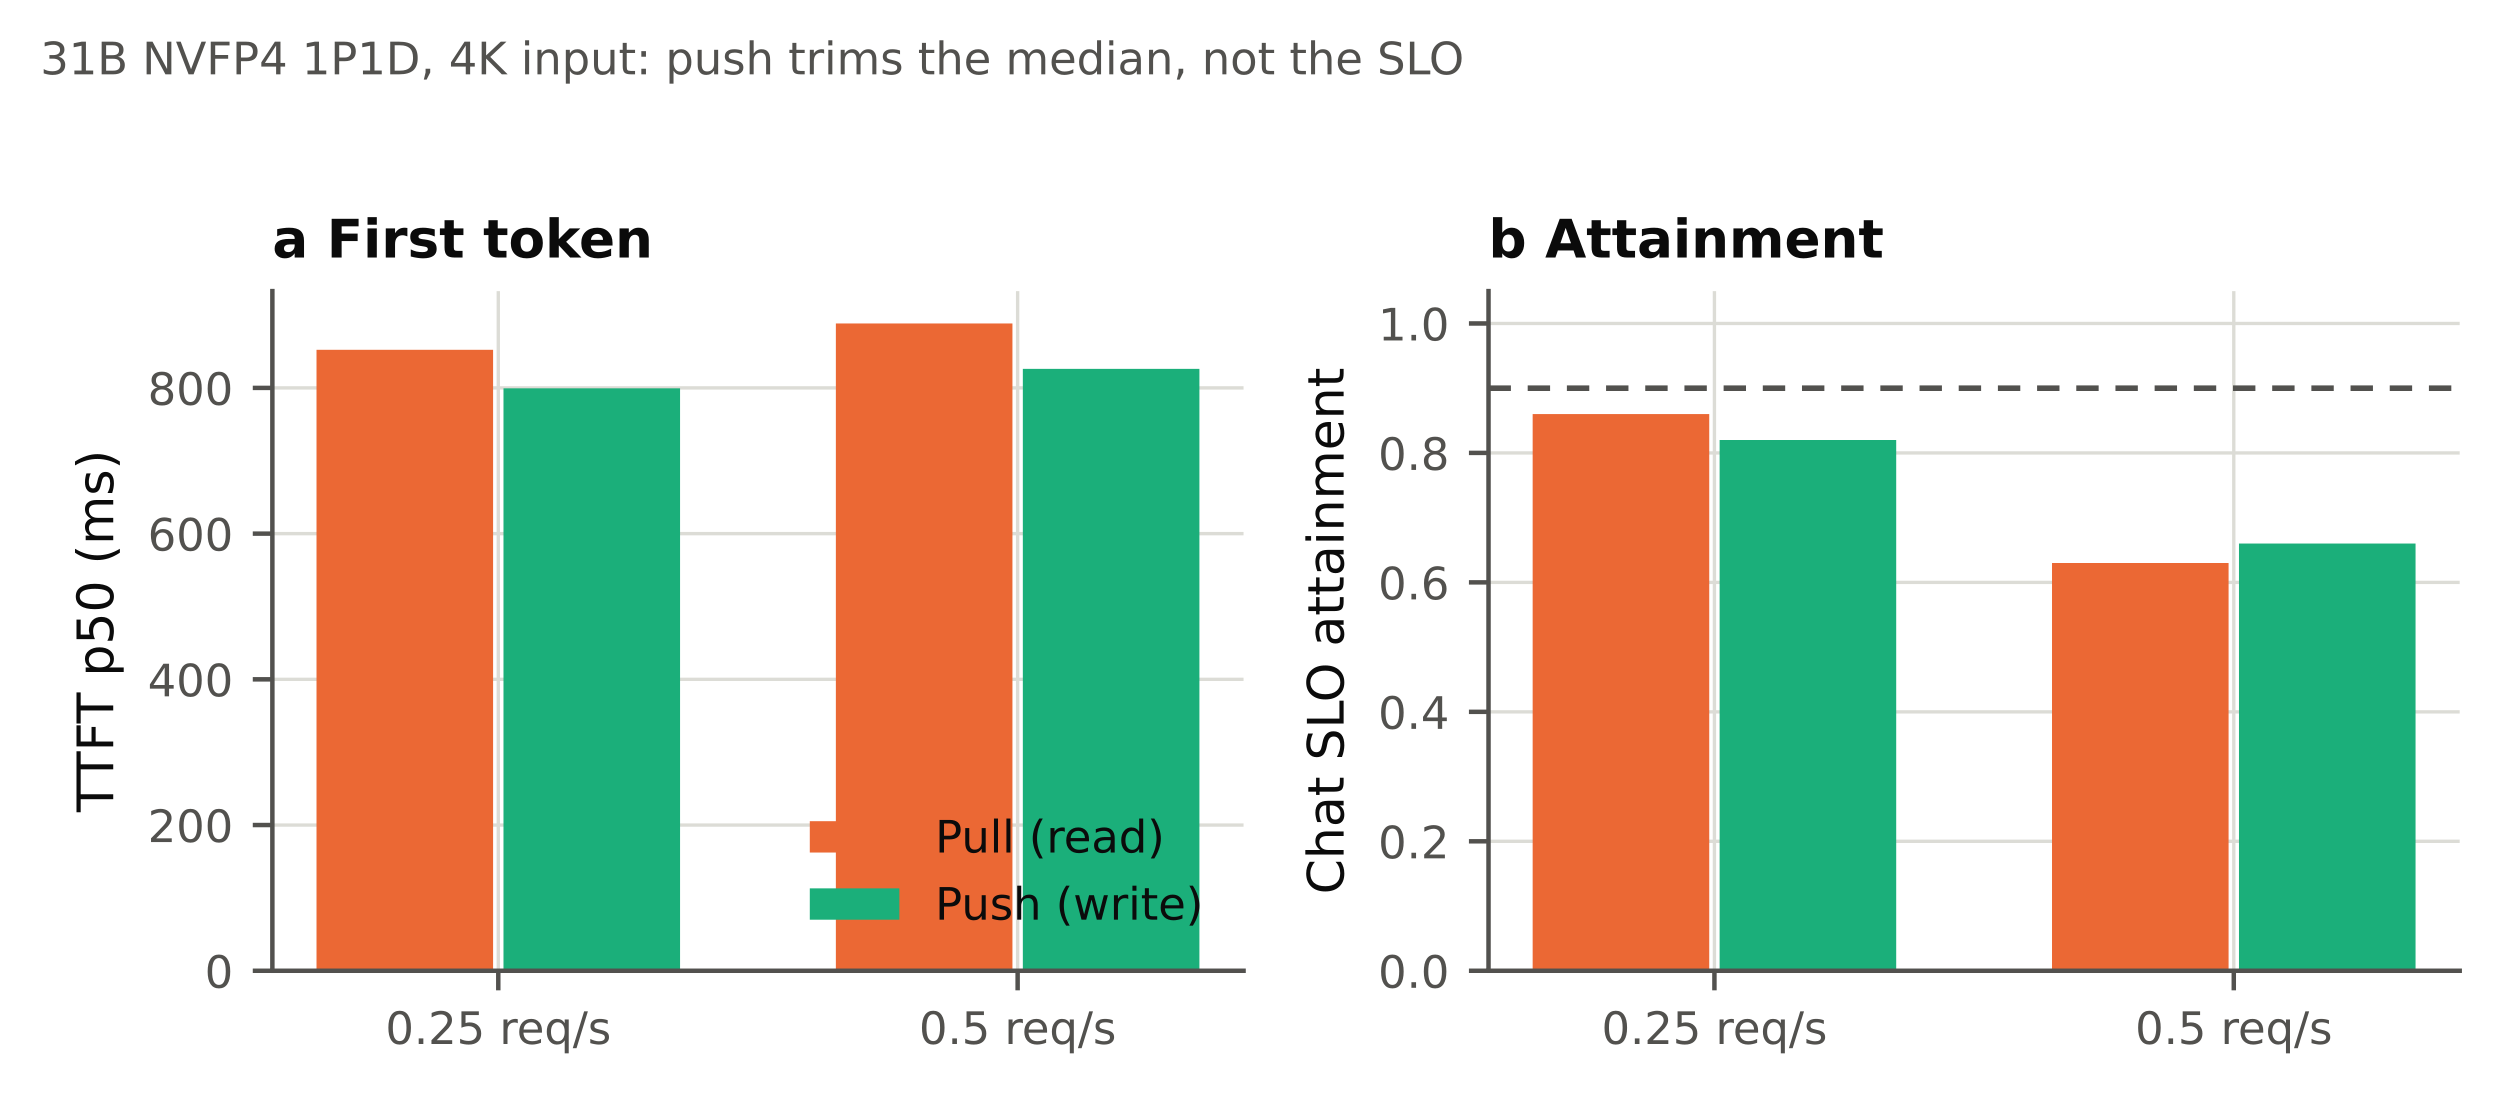
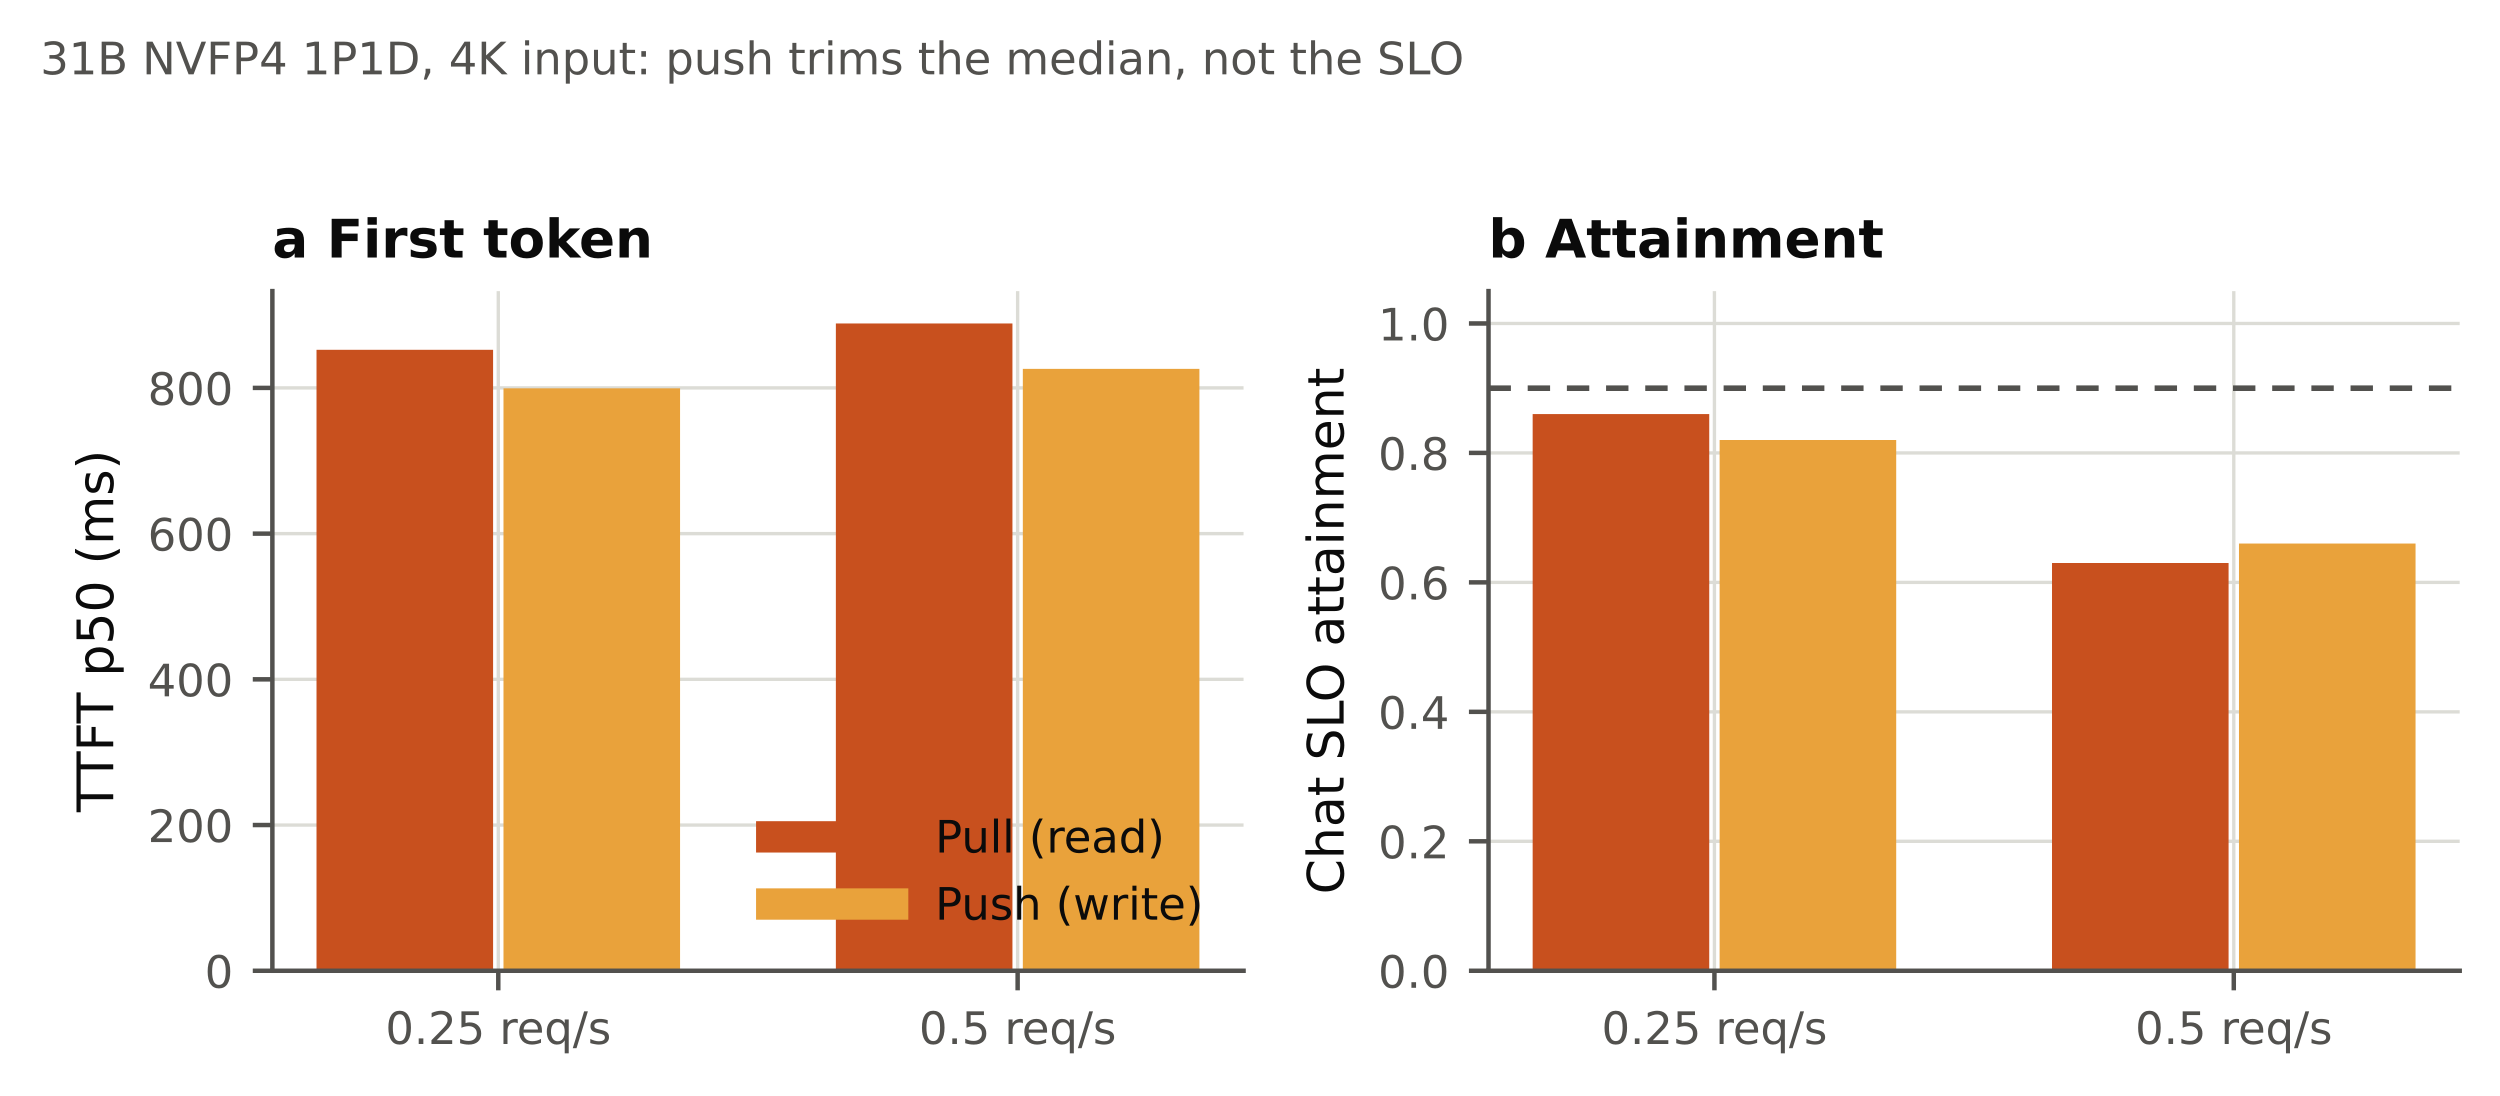
<svg xmlns="http://www.w3.org/2000/svg" xmlns:xlink="http://www.w3.org/1999/xlink" width="446.616pt" height="195.624pt" viewBox="0 0 446.616 195.624" version="1.1">
  <defs>
    <style type="text/css">*{stroke-linejoin: round; stroke-linecap: butt}</style>
  </defs>
  <g id="figure_1">
    <g id="patch_1">
      <path d="M 0 195.624  L 446.616 195.624  L 446.616 0  L 0 0  L 0 195.624  z " style="fill: none" />
    </g>
    <g id="axes_1">
      <g id="patch_2">
        <path d="M 48.658 173.424  L 222.156 173.424  L 222.156 52.004  L 48.658 52.004  L 48.658 173.424  z " style="fill: none" />
      </g>
      <g id="matplotlib.axis_1">
        <g id="xtick_1">
          <g id="line2d_1">
-             <path d="M 89.017 173.424  L 89.017 52.004  " clip-path="url(#pb177558bb3)" style="fill: none; stroke: #dcdcd6; stroke-width: 0.6; stroke-linecap: square" />
+             <path d="M 89.017 173.424  L 89.017 52.004  " clip-path="url(#pdfb4f08425)" style="fill: none; stroke: #dcdcd6; stroke-width: 0.6; stroke-linecap: square" />
          </g>
          <g id="line2d_2">
            <defs>
-               <path id="mdb3be5cf01" d="M 0 0  L 0 3.5  " style="stroke: #52514e; stroke-width: 0.8" />
+               <path id="m4f7612a41b" d="M 0 0  L 0 3.5  " style="stroke: #52514e; stroke-width: 0.8" />
            </defs>
            <g>
-               <use xlink:href="#mdb3be5cf01" x="89.017" y="173.424" style="fill: #52514e; stroke: #52514e; stroke-width: 0.8" />
+               <use xlink:href="#m4f7612a41b" x="89.017" y="173.424" style="fill: #52514e; stroke: #52514e; stroke-width: 0.8" />
            </g>
          </g>
          <g id="text_1">
            <text style="font-size: 8px; font-family: 'DejaVu Sans', 'Bitstream Vera Sans', 'Computer Modern Sans Serif', 'Lucida Grande', 'Verdana', 'Geneva', 'Lucid', 'Arial', 'Helvetica', 'Avant Garde', sans-serif; text-anchor: middle; fill: #52514e" x="89.017" y="186.502" transform="rotate(-0 89.01724 186.5021)">0.25 req/s</text>
          </g>
        </g>
        <g id="xtick_2">
          <g id="line2d_3">
-             <path d="M 181.797 173.424  L 181.797 52.004  " clip-path="url(#pb177558bb3)" style="fill: none; stroke: #dcdcd6; stroke-width: 0.6; stroke-linecap: square" />
+             <path d="M 181.797 173.424  L 181.797 52.004  " clip-path="url(#pdfb4f08425)" style="fill: none; stroke: #dcdcd6; stroke-width: 0.6; stroke-linecap: square" />
          </g>
          <g id="line2d_4">
            <g>
-               <use xlink:href="#mdb3be5cf01" x="181.797" y="173.424" style="fill: #52514e; stroke: #52514e; stroke-width: 0.8" />
+               <use xlink:href="#m4f7612a41b" x="181.797" y="173.424" style="fill: #52514e; stroke: #52514e; stroke-width: 0.8" />
            </g>
          </g>
          <g id="text_2">
            <text style="font-size: 8px; font-family: 'DejaVu Sans', 'Bitstream Vera Sans', 'Computer Modern Sans Serif', 'Lucida Grande', 'Verdana', 'Geneva', 'Lucid', 'Arial', 'Helvetica', 'Avant Garde', sans-serif; text-anchor: middle; fill: #52514e" x="181.797" y="186.502" transform="rotate(-0 181.7969 186.5021)">0.5 req/s</text>
          </g>
        </g>
      </g>
      <g id="matplotlib.axis_2">
        <g id="ytick_1">
          <g id="line2d_5">
-             <path d="M 48.658 173.424  L 222.156 173.424  " clip-path="url(#pb177558bb3)" style="fill: none; stroke: #dcdcd6; stroke-width: 0.6; stroke-linecap: square" />
+             <path d="M 48.658 173.424  L 222.156 173.424  " clip-path="url(#pdfb4f08425)" style="fill: none; stroke: #dcdcd6; stroke-width: 0.6; stroke-linecap: square" />
          </g>
          <g id="line2d_6">
            <defs>
-               <path id="m931d375bd8" d="M 0 0  L -3.5 0  " style="stroke: #52514e; stroke-width: 0.8" />
+               <path id="mee85fbb420" d="M 0 0  L -3.5 0  " style="stroke: #52514e; stroke-width: 0.8" />
            </defs>
            <g>
-               <use xlink:href="#m931d375bd8" x="48.658" y="173.424" style="fill: #52514e; stroke: #52514e; stroke-width: 0.8" />
+               <use xlink:href="#mee85fbb420" x="48.658" y="173.424" style="fill: #52514e; stroke: #52514e; stroke-width: 0.8" />
            </g>
          </g>
          <g id="text_3">
            <text style="font-size: 8px; font-family: 'DejaVu Sans', 'Bitstream Vera Sans', 'Computer Modern Sans Serif', 'Lucida Grande', 'Verdana', 'Geneva', 'Lucid', 'Arial', 'Helvetica', 'Avant Garde', sans-serif; text-anchor: end; fill: #52514e" x="41.658" y="176.463" transform="rotate(-0 41.65811 176.4631)">0</text>
          </g>
        </g>
        <g id="ytick_2">
          <g id="line2d_7">
-             <path d="M 48.658 147.393  L 222.156 147.393  " clip-path="url(#pb177558bb3)" style="fill: none; stroke: #dcdcd6; stroke-width: 0.6; stroke-linecap: square" />
+             <path d="M 48.658 147.393  L 222.156 147.393  " clip-path="url(#pdfb4f08425)" style="fill: none; stroke: #dcdcd6; stroke-width: 0.6; stroke-linecap: square" />
          </g>
          <g id="line2d_8">
            <g>
-               <use xlink:href="#m931d375bd8" x="48.658" y="147.393" style="fill: #52514e; stroke: #52514e; stroke-width: 0.8" />
+               <use xlink:href="#mee85fbb420" x="48.658" y="147.393" style="fill: #52514e; stroke: #52514e; stroke-width: 0.8" />
            </g>
          </g>
          <g id="text_4">
            <text style="font-size: 8px; font-family: 'DejaVu Sans', 'Bitstream Vera Sans', 'Computer Modern Sans Serif', 'Lucida Grande', 'Verdana', 'Geneva', 'Lucid', 'Arial', 'Helvetica', 'Avant Garde', sans-serif; text-anchor: end; fill: #52514e" x="41.658" y="150.432" transform="rotate(-0 41.65811 150.4316)">200</text>
          </g>
        </g>
        <g id="ytick_3">
          <g id="line2d_9">
-             <path d="M 48.658 121.361  L 222.156 121.361  " clip-path="url(#pb177558bb3)" style="fill: none; stroke: #dcdcd6; stroke-width: 0.6; stroke-linecap: square" />
+             <path d="M 48.658 121.361  L 222.156 121.361  " clip-path="url(#pdfb4f08425)" style="fill: none; stroke: #dcdcd6; stroke-width: 0.6; stroke-linecap: square" />
          </g>
          <g id="line2d_10">
            <g>
-               <use xlink:href="#m931d375bd8" x="48.658" y="121.361" style="fill: #52514e; stroke: #52514e; stroke-width: 0.8" />
+               <use xlink:href="#mee85fbb420" x="48.658" y="121.361" style="fill: #52514e; stroke: #52514e; stroke-width: 0.8" />
            </g>
          </g>
          <g id="text_5">
            <text style="font-size: 8px; font-family: 'DejaVu Sans', 'Bitstream Vera Sans', 'Computer Modern Sans Serif', 'Lucida Grande', 'Verdana', 'Geneva', 'Lucid', 'Arial', 'Helvetica', 'Avant Garde', sans-serif; text-anchor: end; fill: #52514e" x="41.658" y="124.4" transform="rotate(-0 41.65811 124.4002)">400</text>
          </g>
        </g>
        <g id="ytick_4">
          <g id="line2d_11">
-             <path d="M 48.658 95.33  L 222.156 95.33  " clip-path="url(#pb177558bb3)" style="fill: none; stroke: #dcdcd6; stroke-width: 0.6; stroke-linecap: square" />
+             <path d="M 48.658 95.33  L 222.156 95.33  " clip-path="url(#pdfb4f08425)" style="fill: none; stroke: #dcdcd6; stroke-width: 0.6; stroke-linecap: square" />
          </g>
          <g id="line2d_12">
            <g>
-               <use xlink:href="#m931d375bd8" x="48.658" y="95.33" style="fill: #52514e; stroke: #52514e; stroke-width: 0.8" />
+               <use xlink:href="#mee85fbb420" x="48.658" y="95.33" style="fill: #52514e; stroke: #52514e; stroke-width: 0.8" />
            </g>
          </g>
          <g id="text_6">
            <text style="font-size: 8px; font-family: 'DejaVu Sans', 'Bitstream Vera Sans', 'Computer Modern Sans Serif', 'Lucida Grande', 'Verdana', 'Geneva', 'Lucid', 'Arial', 'Helvetica', 'Avant Garde', sans-serif; text-anchor: end; fill: #52514e" x="41.658" y="98.369" transform="rotate(-0 41.65811 98.36881)">600</text>
          </g>
        </g>
        <g id="ytick_5">
          <g id="line2d_13">
-             <path d="M 48.658 69.298  L 222.156 69.298  " clip-path="url(#pb177558bb3)" style="fill: none; stroke: #dcdcd6; stroke-width: 0.6; stroke-linecap: square" />
+             <path d="M 48.658 69.298  L 222.156 69.298  " clip-path="url(#pdfb4f08425)" style="fill: none; stroke: #dcdcd6; stroke-width: 0.6; stroke-linecap: square" />
          </g>
          <g id="line2d_14">
            <g>
-               <use xlink:href="#m931d375bd8" x="48.658" y="69.298" style="fill: #52514e; stroke: #52514e; stroke-width: 0.8" />
+               <use xlink:href="#mee85fbb420" x="48.658" y="69.298" style="fill: #52514e; stroke: #52514e; stroke-width: 0.8" />
            </g>
          </g>
          <g id="text_7">
            <text style="font-size: 8px; font-family: 'DejaVu Sans', 'Bitstream Vera Sans', 'Computer Modern Sans Serif', 'Lucida Grande', 'Verdana', 'Geneva', 'Lucid', 'Arial', 'Helvetica', 'Avant Garde', sans-serif; text-anchor: end; fill: #52514e" x="41.658" y="72.337" transform="rotate(-0 41.65811 72.3374)">800</text>
          </g>
        </g>
        <g id="text_8">
          <text style="font-size: 9px; font-family: 'DejaVu Sans', 'Bitstream Vera Sans', 'Computer Modern Sans Serif', 'Lucida Grande', 'Verdana', 'Geneva', 'Lucid', 'Arial', 'Helvetica', 'Avant Garde', sans-serif; text-anchor: middle; fill: #0b0b0b" x="20.226" y="112.714" transform="rotate(-90 20.226 112.7138)">TTFT p50 (ms)</text>
        </g>
      </g>
      <g id="patch_3">
-         <path d="M 56.544 173.424  L 88.089 173.424  L 88.089 62.495  L 56.544 62.495  z " clip-path="url(#pb177558bb3)" style="fill: #eb6834" />
+         <path d="M 56.544 173.424  L 88.089 173.424  L 88.089 62.495  L 56.544 62.495  z " clip-path="url(#pdfb4f08425)" style="fill: #c8501e" />
      </g>
      <g id="patch_4">
-         <path d="M 149.324 173.424  L 180.869 173.424  L 180.869 57.786  L 149.324 57.786  z " clip-path="url(#pb177558bb3)" style="fill: #eb6834" />
+         <path d="M 149.324 173.424  L 180.869 173.424  L 180.869 57.786  L 149.324 57.786  z " clip-path="url(#pdfb4f08425)" style="fill: #c8501e" />
      </g>
      <g id="patch_5">
-         <path d="M 89.945 173.424  L 121.49 173.424  L 121.49 69.378  L 89.945 69.378  z " clip-path="url(#pb177558bb3)" style="fill: #1baf7a" />
+         <path d="M 89.945 173.424  L 121.49 173.424  L 121.49 69.378  L 89.945 69.378  z " clip-path="url(#pdfb4f08425)" style="fill: #e9a23b" />
      </g>
      <g id="patch_6">
-         <path d="M 182.725 173.424  L 214.27 173.424  L 214.27 65.901  L 182.725 65.901  z " clip-path="url(#pb177558bb3)" style="fill: #1baf7a" />
+         <path d="M 182.725 173.424  L 214.27 173.424  L 214.27 65.901  L 182.725 65.901  z " clip-path="url(#pdfb4f08425)" style="fill: #e9a23b" />
      </g>
      <g id="patch_7">
        <path d="M 48.658 173.424  L 48.658 52.004  " style="fill: none; stroke: #52514e; stroke-width: 0.8; stroke-linejoin: miter; stroke-linecap: square" />
      </g>
      <g id="patch_8">
        <path d="M 48.658 173.424  L 222.156 173.424  " style="fill: none; stroke: #52514e; stroke-width: 0.8; stroke-linejoin: miter; stroke-linecap: square" />
      </g>
      <g id="text_9">
        <text style="font-weight: 700; font-size: 9.5px; font-family: 'DejaVu Sans', 'Bitstream Vera Sans', 'Computer Modern Sans Serif', 'Lucida Grande', 'Verdana', 'Geneva', 'Lucid', 'Arial', 'Helvetica', 'Avant Garde', sans-serif; text-anchor: start; fill: #0b0b0b" x="48.658" y="46.004" transform="rotate(-0 48.65811 46.00365)">a  First token</text>
      </g>
      <g id="legend_1">
        <g id="patch_9">
-           <path d="M 144.667 152.302  L 160.667 152.302  L 160.667 146.702  L 144.667 146.702  z " style="fill: #eb6834" />
+           <path d="M 135.067 152.302  L 162.267 152.302  L 162.267 146.702  L 135.067 146.702  z " style="fill: #c8501e" />
        </g>
        <g id="text_10">
          <text style="font-size: 8px; font-family: 'DejaVu Sans', 'Bitstream Vera Sans', 'Computer Modern Sans Serif', 'Lucida Grande', 'Verdana', 'Geneva', 'Lucid', 'Arial', 'Helvetica', 'Avant Garde', sans-serif; text-anchor: start; fill: #0b0b0b" x="167.067" y="152.302" transform="rotate(-0 167.0673 152.3015)">Pull (read)</text>
        </g>
        <g id="patch_10">
-           <path d="M 144.667 164.302  L 160.667 164.302  L 160.667 158.702  L 144.667 158.702  z " style="fill: #1baf7a" />
+           <path d="M 135.067 164.302  L 162.267 164.302  L 162.267 158.702  L 135.067 158.702  z " style="fill: #e9a23b" />
        </g>
        <g id="text_11">
          <text style="font-size: 8px; font-family: 'DejaVu Sans', 'Bitstream Vera Sans', 'Computer Modern Sans Serif', 'Lucida Grande', 'Verdana', 'Geneva', 'Lucid', 'Arial', 'Helvetica', 'Avant Garde', sans-serif; text-anchor: start; fill: #0b0b0b" x="167.067" y="164.302" transform="rotate(-0 167.0673 164.3021)">Push (write)</text>
        </g>
      </g>
    </g>
    <g id="axes_2">
      <g id="patch_11">
        <path d="M 265.918 173.424  L 439.416 173.424  L 439.416 52.004  L 265.918 52.004  L 265.918 173.424  z " style="fill: none" />
      </g>
      <g id="matplotlib.axis_3">
        <g id="xtick_3">
          <g id="line2d_15">
-             <path d="M 306.277 173.424  L 306.277 52.004  " clip-path="url(#pc865c89914)" style="fill: none; stroke: #dcdcd6; stroke-width: 0.6; stroke-linecap: square" />
+             <path d="M 306.277 173.424  L 306.277 52.004  " clip-path="url(#pf2084688da)" style="fill: none; stroke: #dcdcd6; stroke-width: 0.6; stroke-linecap: square" />
          </g>
          <g id="line2d_16">
            <g>
-               <use xlink:href="#mdb3be5cf01" x="306.277" y="173.424" style="fill: #52514e; stroke: #52514e; stroke-width: 0.8" />
+               <use xlink:href="#m4f7612a41b" x="306.277" y="173.424" style="fill: #52514e; stroke: #52514e; stroke-width: 0.8" />
            </g>
          </g>
          <g id="text_12">
            <text style="font-size: 8px; font-family: 'DejaVu Sans', 'Bitstream Vera Sans', 'Computer Modern Sans Serif', 'Lucida Grande', 'Verdana', 'Geneva', 'Lucid', 'Arial', 'Helvetica', 'Avant Garde', sans-serif; text-anchor: middle; fill: #52514e" x="306.277" y="186.502" transform="rotate(-0 306.2772 186.5021)">0.25 req/s</text>
          </g>
        </g>
        <g id="xtick_4">
          <g id="line2d_17">
-             <path d="M 399.057 173.424  L 399.057 52.004  " clip-path="url(#pc865c89914)" style="fill: none; stroke: #dcdcd6; stroke-width: 0.6; stroke-linecap: square" />
+             <path d="M 399.057 173.424  L 399.057 52.004  " clip-path="url(#pf2084688da)" style="fill: none; stroke: #dcdcd6; stroke-width: 0.6; stroke-linecap: square" />
          </g>
          <g id="line2d_18">
            <g>
-               <use xlink:href="#mdb3be5cf01" x="399.057" y="173.424" style="fill: #52514e; stroke: #52514e; stroke-width: 0.8" />
+               <use xlink:href="#m4f7612a41b" x="399.057" y="173.424" style="fill: #52514e; stroke: #52514e; stroke-width: 0.8" />
            </g>
          </g>
          <g id="text_13">
            <text style="font-size: 8px; font-family: 'DejaVu Sans', 'Bitstream Vera Sans', 'Computer Modern Sans Serif', 'Lucida Grande', 'Verdana', 'Geneva', 'Lucid', 'Arial', 'Helvetica', 'Avant Garde', sans-serif; text-anchor: middle; fill: #52514e" x="399.057" y="186.502" transform="rotate(-0 399.0569 186.5021)">0.5 req/s</text>
          </g>
        </g>
      </g>
      <g id="matplotlib.axis_4">
        <g id="ytick_6">
          <g id="line2d_19">
-             <path d="M 265.918 173.424  L 439.416 173.424  " clip-path="url(#pc865c89914)" style="fill: none; stroke: #dcdcd6; stroke-width: 0.6; stroke-linecap: square" />
+             <path d="M 265.918 173.424  L 439.416 173.424  " clip-path="url(#pf2084688da)" style="fill: none; stroke: #dcdcd6; stroke-width: 0.6; stroke-linecap: square" />
          </g>
          <g id="line2d_20">
            <g>
-               <use xlink:href="#m931d375bd8" x="265.918" y="173.424" style="fill: #52514e; stroke: #52514e; stroke-width: 0.8" />
+               <use xlink:href="#mee85fbb420" x="265.918" y="173.424" style="fill: #52514e; stroke: #52514e; stroke-width: 0.8" />
            </g>
          </g>
          <g id="text_14">
            <text style="font-size: 8px; font-family: 'DejaVu Sans', 'Bitstream Vera Sans', 'Computer Modern Sans Serif', 'Lucida Grande', 'Verdana', 'Geneva', 'Lucid', 'Arial', 'Helvetica', 'Avant Garde', sans-serif; text-anchor: end; fill: #52514e" x="258.918" y="176.463" transform="rotate(-0 258.9181 176.4631)">0.0</text>
          </g>
        </g>
        <g id="ytick_7">
          <g id="line2d_21">
-             <path d="M 265.918 150.296  L 439.416 150.296  " clip-path="url(#pc865c89914)" style="fill: none; stroke: #dcdcd6; stroke-width: 0.6; stroke-linecap: square" />
+             <path d="M 265.918 150.296  L 439.416 150.296  " clip-path="url(#pf2084688da)" style="fill: none; stroke: #dcdcd6; stroke-width: 0.6; stroke-linecap: square" />
          </g>
          <g id="line2d_22">
            <g>
-               <use xlink:href="#m931d375bd8" x="265.918" y="150.296" style="fill: #52514e; stroke: #52514e; stroke-width: 0.8" />
+               <use xlink:href="#mee85fbb420" x="265.918" y="150.296" style="fill: #52514e; stroke: #52514e; stroke-width: 0.8" />
            </g>
          </g>
          <g id="text_15">
            <text style="font-size: 8px; font-family: 'DejaVu Sans', 'Bitstream Vera Sans', 'Computer Modern Sans Serif', 'Lucida Grande', 'Verdana', 'Geneva', 'Lucid', 'Arial', 'Helvetica', 'Avant Garde', sans-serif; text-anchor: end; fill: #52514e" x="258.918" y="153.335" transform="rotate(-0 258.9181 153.3354)">0.2</text>
          </g>
        </g>
        <g id="ytick_8">
          <g id="line2d_23">
-             <path d="M 265.918 127.169  L 439.416 127.169  " clip-path="url(#pc865c89914)" style="fill: none; stroke: #dcdcd6; stroke-width: 0.6; stroke-linecap: square" />
+             <path d="M 265.918 127.169  L 439.416 127.169  " clip-path="url(#pf2084688da)" style="fill: none; stroke: #dcdcd6; stroke-width: 0.6; stroke-linecap: square" />
          </g>
          <g id="line2d_24">
            <g>
-               <use xlink:href="#m931d375bd8" x="265.918" y="127.169" style="fill: #52514e; stroke: #52514e; stroke-width: 0.8" />
+               <use xlink:href="#mee85fbb420" x="265.918" y="127.169" style="fill: #52514e; stroke: #52514e; stroke-width: 0.8" />
            </g>
          </g>
          <g id="text_16">
            <text style="font-size: 8px; font-family: 'DejaVu Sans', 'Bitstream Vera Sans', 'Computer Modern Sans Serif', 'Lucida Grande', 'Verdana', 'Geneva', 'Lucid', 'Arial', 'Helvetica', 'Avant Garde', sans-serif; text-anchor: end; fill: #52514e" x="258.918" y="130.208" transform="rotate(-0 258.9181 130.2077)">0.4</text>
          </g>
        </g>
        <g id="ytick_9">
          <g id="line2d_25">
-             <path d="M 265.918 104.041  L 439.416 104.041  " clip-path="url(#pc865c89914)" style="fill: none; stroke: #dcdcd6; stroke-width: 0.6; stroke-linecap: square" />
+             <path d="M 265.918 104.041  L 439.416 104.041  " clip-path="url(#pf2084688da)" style="fill: none; stroke: #dcdcd6; stroke-width: 0.6; stroke-linecap: square" />
          </g>
          <g id="line2d_26">
            <g>
-               <use xlink:href="#m931d375bd8" x="265.918" y="104.041" style="fill: #52514e; stroke: #52514e; stroke-width: 0.8" />
+               <use xlink:href="#mee85fbb420" x="265.918" y="104.041" style="fill: #52514e; stroke: #52514e; stroke-width: 0.8" />
            </g>
          </g>
          <g id="text_17">
            <text style="font-size: 8px; font-family: 'DejaVu Sans', 'Bitstream Vera Sans', 'Computer Modern Sans Serif', 'Lucida Grande', 'Verdana', 'Geneva', 'Lucid', 'Arial', 'Helvetica', 'Avant Garde', sans-serif; text-anchor: end; fill: #52514e" x="258.918" y="107.08" transform="rotate(-0 258.9181 107.08)">0.6</text>
          </g>
        </g>
        <g id="ytick_10">
          <g id="line2d_27">
-             <path d="M 265.918 80.913  L 439.416 80.913  " clip-path="url(#pc865c89914)" style="fill: none; stroke: #dcdcd6; stroke-width: 0.6; stroke-linecap: square" />
+             <path d="M 265.918 80.913  L 439.416 80.913  " clip-path="url(#pf2084688da)" style="fill: none; stroke: #dcdcd6; stroke-width: 0.6; stroke-linecap: square" />
          </g>
          <g id="line2d_28">
            <g>
-               <use xlink:href="#m931d375bd8" x="265.918" y="80.913" style="fill: #52514e; stroke: #52514e; stroke-width: 0.8" />
+               <use xlink:href="#mee85fbb420" x="265.918" y="80.913" style="fill: #52514e; stroke: #52514e; stroke-width: 0.8" />
            </g>
          </g>
          <g id="text_18">
            <text style="font-size: 8px; font-family: 'DejaVu Sans', 'Bitstream Vera Sans', 'Computer Modern Sans Serif', 'Lucida Grande', 'Verdana', 'Geneva', 'Lucid', 'Arial', 'Helvetica', 'Avant Garde', sans-serif; text-anchor: end; fill: #52514e" x="258.918" y="83.952" transform="rotate(-0 258.9181 83.95232)">0.8</text>
          </g>
        </g>
        <g id="ytick_11">
          <g id="line2d_29">
-             <path d="M 265.918 57.786  L 439.416 57.786  " clip-path="url(#pc865c89914)" style="fill: none; stroke: #dcdcd6; stroke-width: 0.6; stroke-linecap: square" />
+             <path d="M 265.918 57.786  L 439.416 57.786  " clip-path="url(#pf2084688da)" style="fill: none; stroke: #dcdcd6; stroke-width: 0.6; stroke-linecap: square" />
          </g>
          <g id="line2d_30">
            <g>
-               <use xlink:href="#m931d375bd8" x="265.918" y="57.786" style="fill: #52514e; stroke: #52514e; stroke-width: 0.8" />
+               <use xlink:href="#mee85fbb420" x="265.918" y="57.786" style="fill: #52514e; stroke: #52514e; stroke-width: 0.8" />
            </g>
          </g>
          <g id="text_19">
            <text style="font-size: 8px; font-family: 'DejaVu Sans', 'Bitstream Vera Sans', 'Computer Modern Sans Serif', 'Lucida Grande', 'Verdana', 'Geneva', 'Lucid', 'Arial', 'Helvetica', 'Avant Garde', sans-serif; text-anchor: end; fill: #52514e" x="258.918" y="60.825" transform="rotate(-0 258.9181 60.82463)">1.0</text>
          </g>
        </g>
        <g id="text_20">
          <text style="font-size: 9px; font-family: 'DejaVu Sans', 'Bitstream Vera Sans', 'Computer Modern Sans Serif', 'Lucida Grande', 'Verdana', 'Geneva', 'Lucid', 'Arial', 'Helvetica', 'Avant Garde', sans-serif; text-anchor: middle; fill: #0b0b0b" x="240.034" y="112.714" transform="rotate(-90 240.0335 112.7138)">Chat SLO attainment</text>
        </g>
      </g>
      <g id="patch_12">
-         <path d="M 273.804 173.424  L 305.349 173.424  L 305.349 73.975  L 273.804 73.975  z " clip-path="url(#pc865c89914)" style="fill: #eb6834" />
+         <path d="M 273.804 173.424  L 305.349 173.424  L 305.349 73.975  L 273.804 73.975  z " clip-path="url(#pf2084688da)" style="fill: #c8501e" />
      </g>
      <g id="patch_13">
-         <path d="M 366.584 173.424  L 398.129 173.424  L 398.129 100.572  L 366.584 100.572  z " clip-path="url(#pc865c89914)" style="fill: #eb6834" />
+         <path d="M 366.584 173.424  L 398.129 173.424  L 398.129 100.572  L 366.584 100.572  z " clip-path="url(#pf2084688da)" style="fill: #c8501e" />
      </g>
      <g id="patch_14">
-         <path d="M 307.205 173.424  L 338.75 173.424  L 338.75 78.6  L 307.205 78.6  z " clip-path="url(#pc865c89914)" style="fill: #1baf7a" />
+         <path d="M 307.205 173.424  L 338.75 173.424  L 338.75 78.6  L 307.205 78.6  z " clip-path="url(#pf2084688da)" style="fill: #e9a23b" />
      </g>
      <g id="patch_15">
-         <path d="M 399.985 173.424  L 431.53 173.424  L 431.53 97.103  L 399.985 97.103  z " clip-path="url(#pc865c89914)" style="fill: #1baf7a" />
+         <path d="M 399.985 173.424  L 431.53 173.424  L 431.53 97.103  L 399.985 97.103  z " clip-path="url(#pf2084688da)" style="fill: #e9a23b" />
      </g>
      <g id="line2d_31">
-         <path d="M 265.918 69.349  L 439.416 69.349  " clip-path="url(#pc865c89914)" style="fill: none; stroke-dasharray: 4,3; stroke-dashoffset: 0; stroke: #52514e" />
+         <path d="M 265.918 69.349  L 439.416 69.349  " clip-path="url(#pf2084688da)" style="fill: none; stroke-dasharray: 4,3; stroke-dashoffset: 0; stroke: #52514e" />
      </g>
      <g id="patch_16">
        <path d="M 265.918 173.424  L 265.918 52.004  " style="fill: none; stroke: #52514e; stroke-width: 0.8; stroke-linejoin: miter; stroke-linecap: square" />
      </g>
      <g id="patch_17">
        <path d="M 265.918 173.424  L 439.416 173.424  " style="fill: none; stroke: #52514e; stroke-width: 0.8; stroke-linejoin: miter; stroke-linecap: square" />
      </g>
      <g id="text_21">
        <text style="font-weight: 700; font-size: 9.5px; font-family: 'DejaVu Sans', 'Bitstream Vera Sans', 'Computer Modern Sans Serif', 'Lucida Grande', 'Verdana', 'Geneva', 'Lucid', 'Arial', 'Helvetica', 'Avant Garde', sans-serif; text-anchor: start; fill: #0b0b0b" x="265.918" y="46.004" transform="rotate(-0 265.9181 46.00365)">b  Attainment</text>
      </g>
    </g>
    <g id="text_22">
      <text style="font-size: 8px; font-family: 'DejaVu Sans', 'Bitstream Vera Sans', 'Computer Modern Sans Serif', 'Lucida Grande', 'Verdana', 'Geneva', 'Lucid', 'Arial', 'Helvetica', 'Avant Garde', sans-serif; text-anchor: start; fill: #52514e" x="7.2" y="13.279" transform="rotate(-0 7.2 13.27875)">31B NVFP4 1P1D, 4K input: push trims the median, not the SLO</text>
    </g>
  </g>
  <defs>
-     <clipPath id="pb177558bb3">
+     <clipPath id="pdfb4f08425">
      <rect x="48.658" y="52.004" width="173.498" height="121.42" />
    </clipPath>
-     <clipPath id="pc865c89914">
+     <clipPath id="pf2084688da">
      <rect x="265.918" y="52.004" width="173.498" height="121.42" />
    </clipPath>
  </defs>
</svg>
